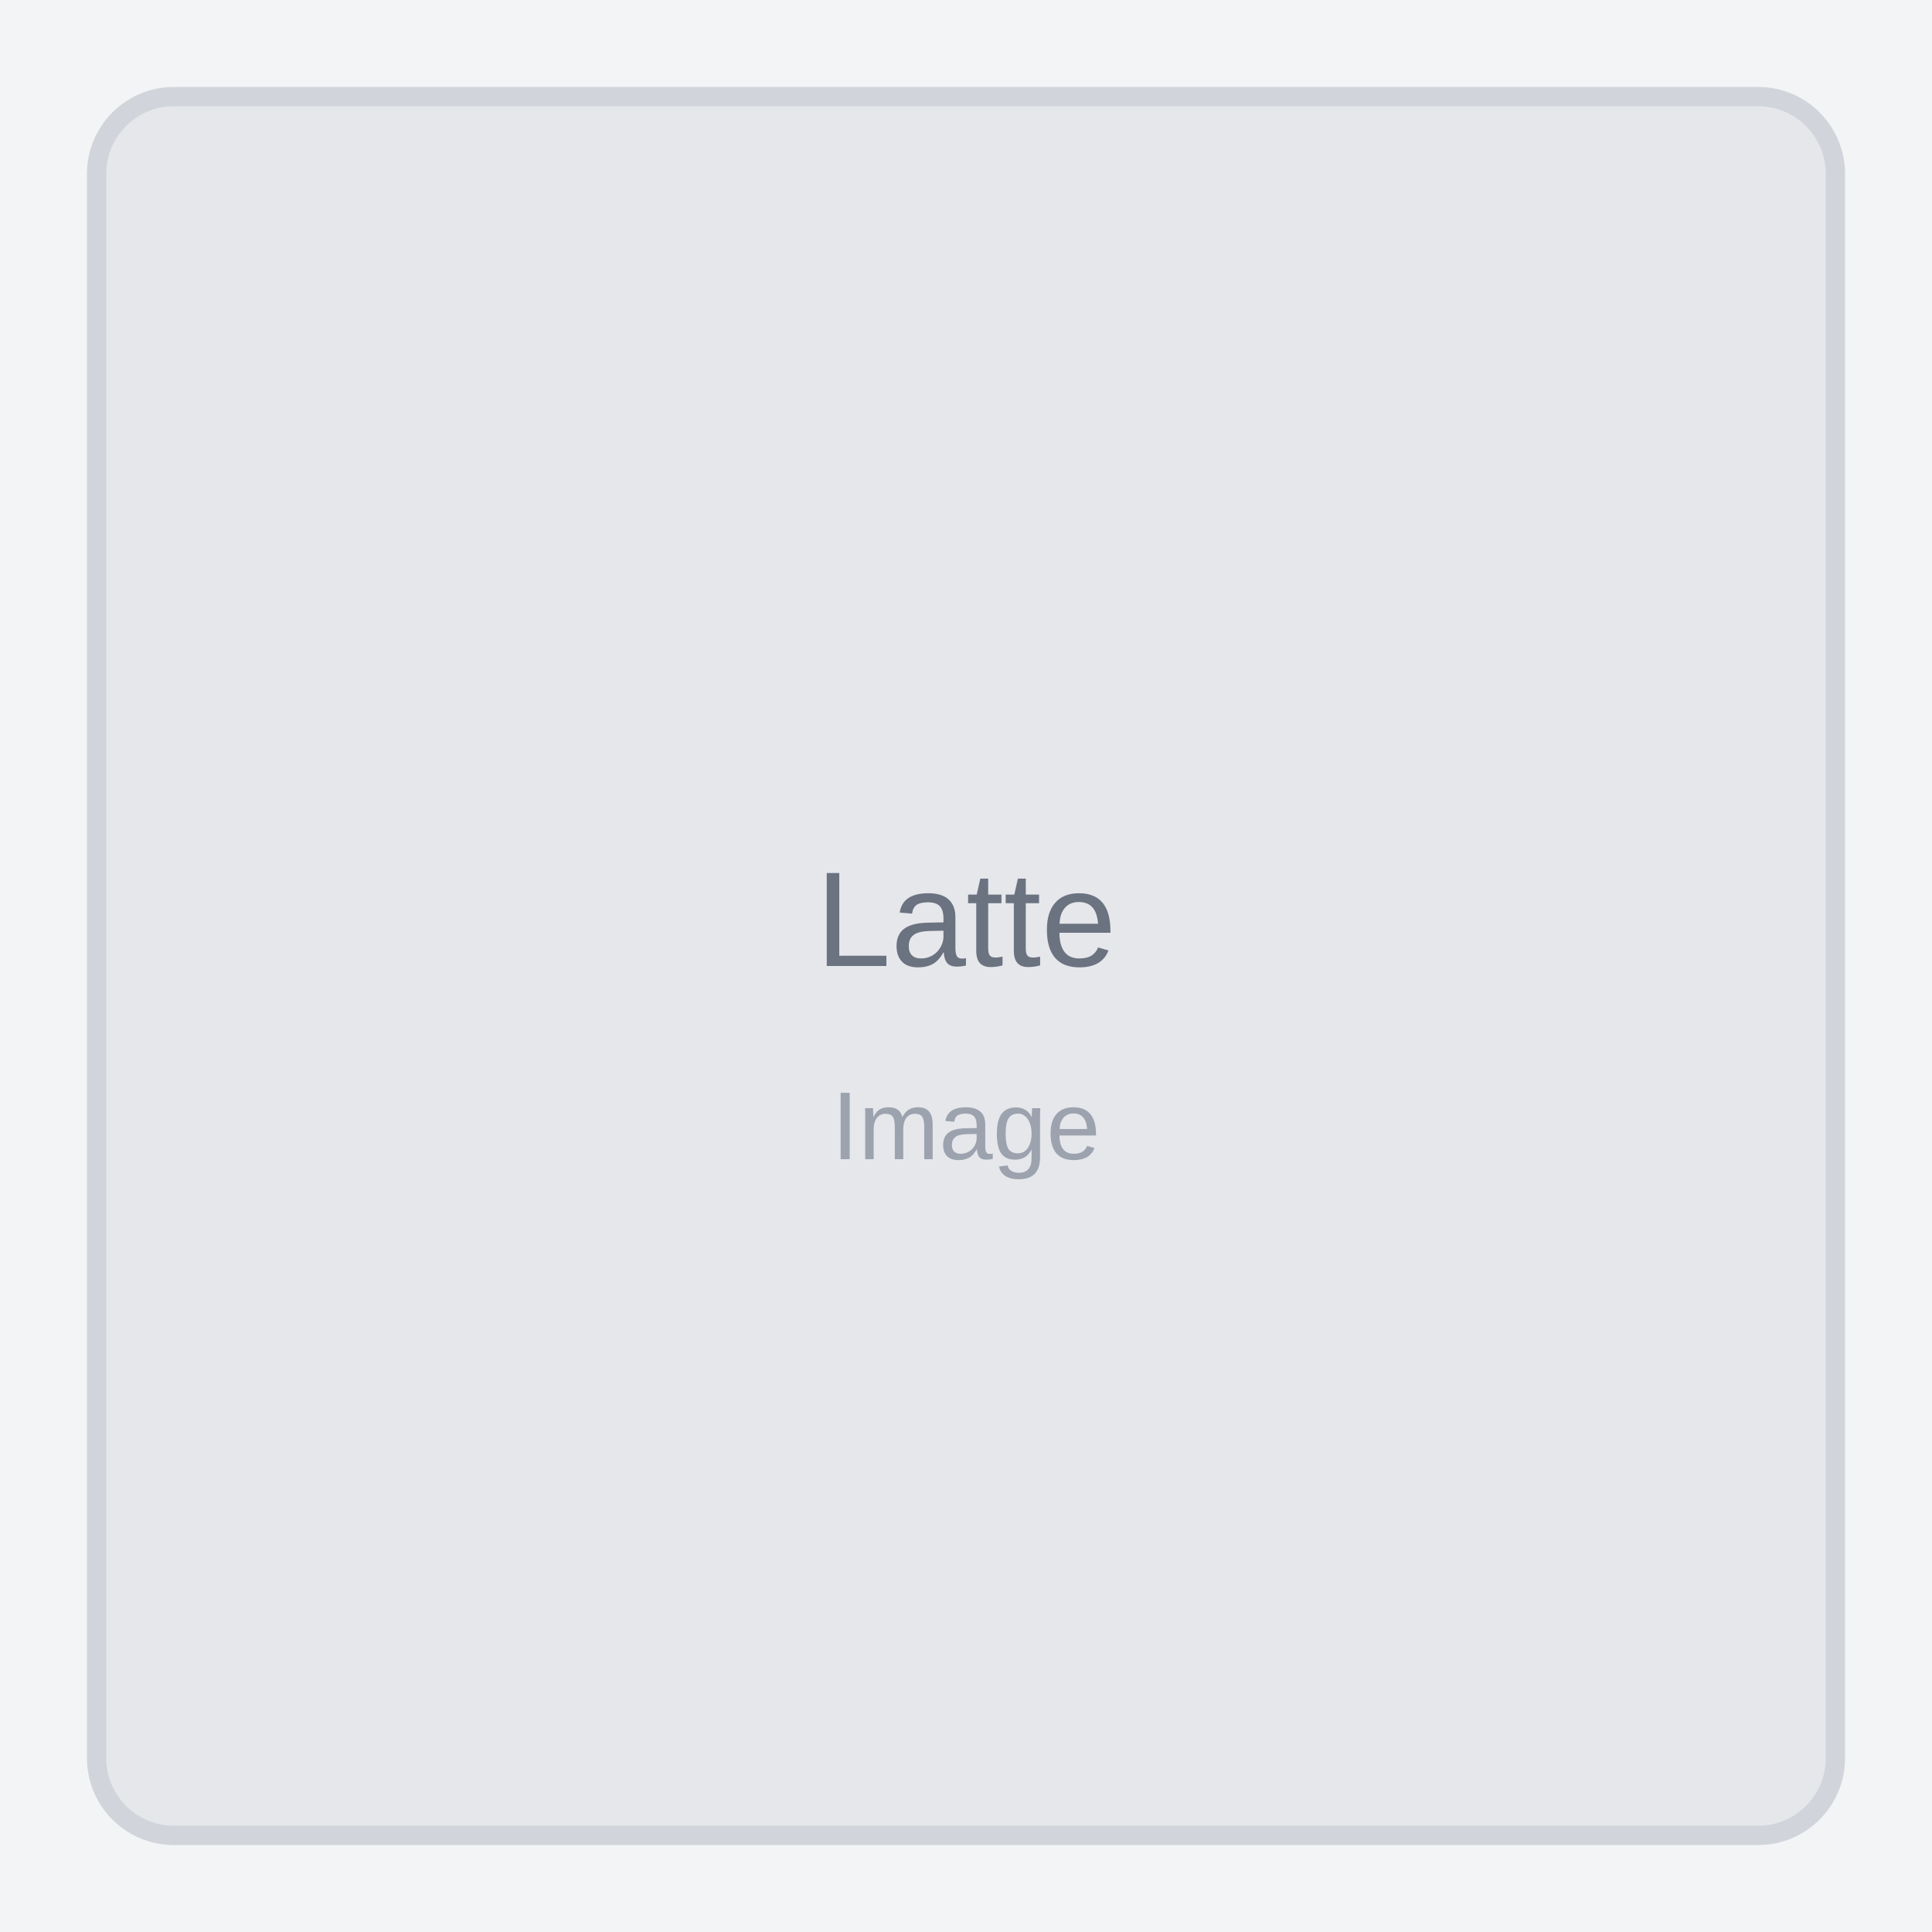
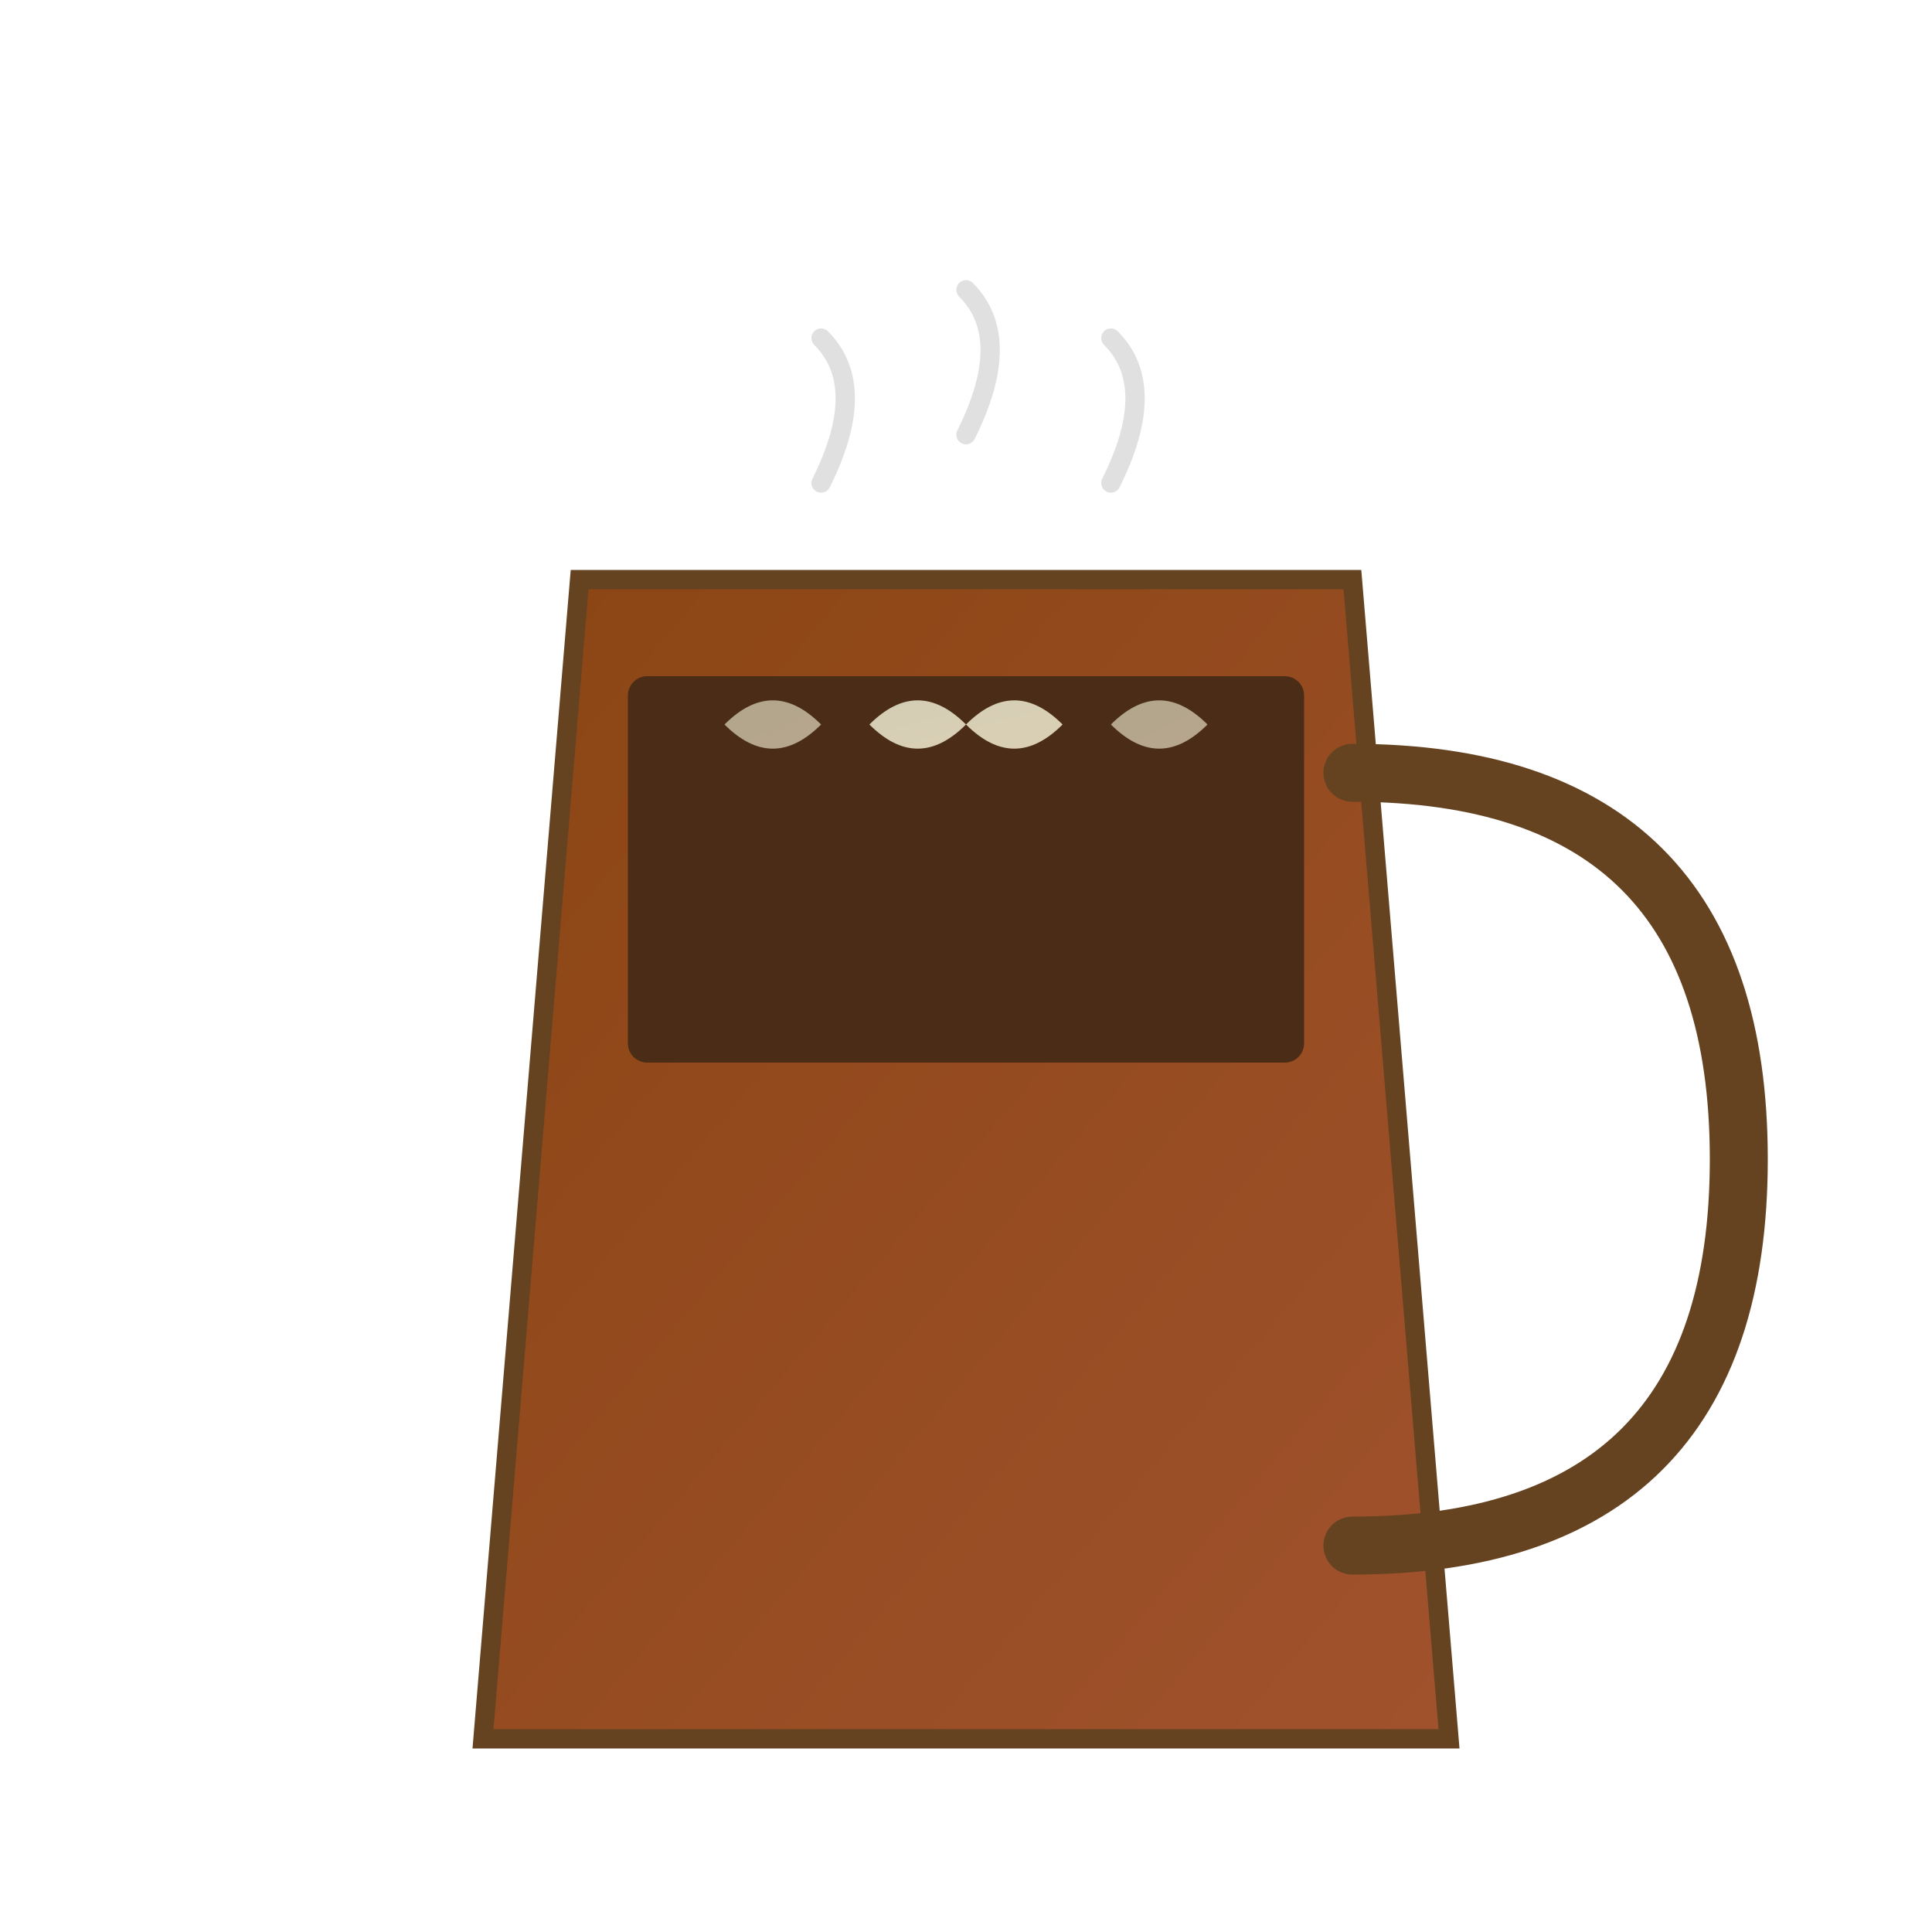
<svg xmlns="http://www.w3.org/2000/svg" width="200" height="200">
-   <rect width="200" height="200" fill="#f3f4f6" />
-   <rect x="10" y="10" width="180" height="180" fill="#e5e7eb" stroke="#d1d5db" stroke-width="2" rx="8" />
-   <text x="100" y="100" text-anchor="middle" font-family="Arial, sans-serif" font-size="14" fill="#6b7280">
-     Latte
-   </text>
-   <text x="100" y="120" text-anchor="middle" font-family="Arial, sans-serif" font-size="10" fill="#9ca3af">
-     Image
-   </text>
+   <defs>
+     <linearGradient id="latteCupGradient" x1="0%" y1="0%" x2="100%" y2="100%">
+       <stop offset="0%" style="stop-color:#8B4513;stop-opacity:1" />
+       <stop offset="100%" style="stop-color:#A0522D;stop-opacity:1" />
+     </linearGradient>
+     <linearGradient id="latteFoamGradient" x1="0%" y1="0%" x2="100%" y2="100%">
+       <stop offset="0%" style="stop-color:#F5F5DC;stop-opacity:1" />
+       <stop offset="100%" style="stop-color:#FFF8DC;stop-opacity:1" />
+     </linearGradient>
+   </defs>
+   <path d="M60 60 L140 60 L150 180 L50 180 Z" fill="url(#latteCupGradient)" stroke="#654321" stroke-width="2" />
+   <path d="M140 80 Q180 80 180 120 Q180 160 140 160" fill="none" stroke="#654321" stroke-width="6" stroke-linecap="round" />
+   <rect x="65" y="70" width="70" height="40" fill="#4A2C17" rx="2" />
+   <path d="M100 75 Q95 70 90 75 Q95 80 100 75 Q105 80 110 75 Q105 70 100 75" fill="url(#latteFoamGradient)" opacity="0.8" />
+   <path d="M85 75 Q80 70 75 75 Q80 80 85 75" fill="url(#latteFoamGradient)" opacity="0.6" />
+   <path d="M115 75 Q120 70 125 75 Q120 80 115 75" fill="url(#latteFoamGradient)" opacity="0.6" />
+   <path d="M85 50 Q90 40 85 35" fill="none" stroke="#E0E0E0" stroke-width="2" stroke-linecap="round" />
+   <path d="M100 45 Q105 35 100 30" fill="none" stroke="#E0E0E0" stroke-width="2" stroke-linecap="round" />
+   <path d="M115 50 Q120 40 115 35" fill="none" stroke="#E0E0E0" stroke-width="2" stroke-linecap="round" />
</svg>
